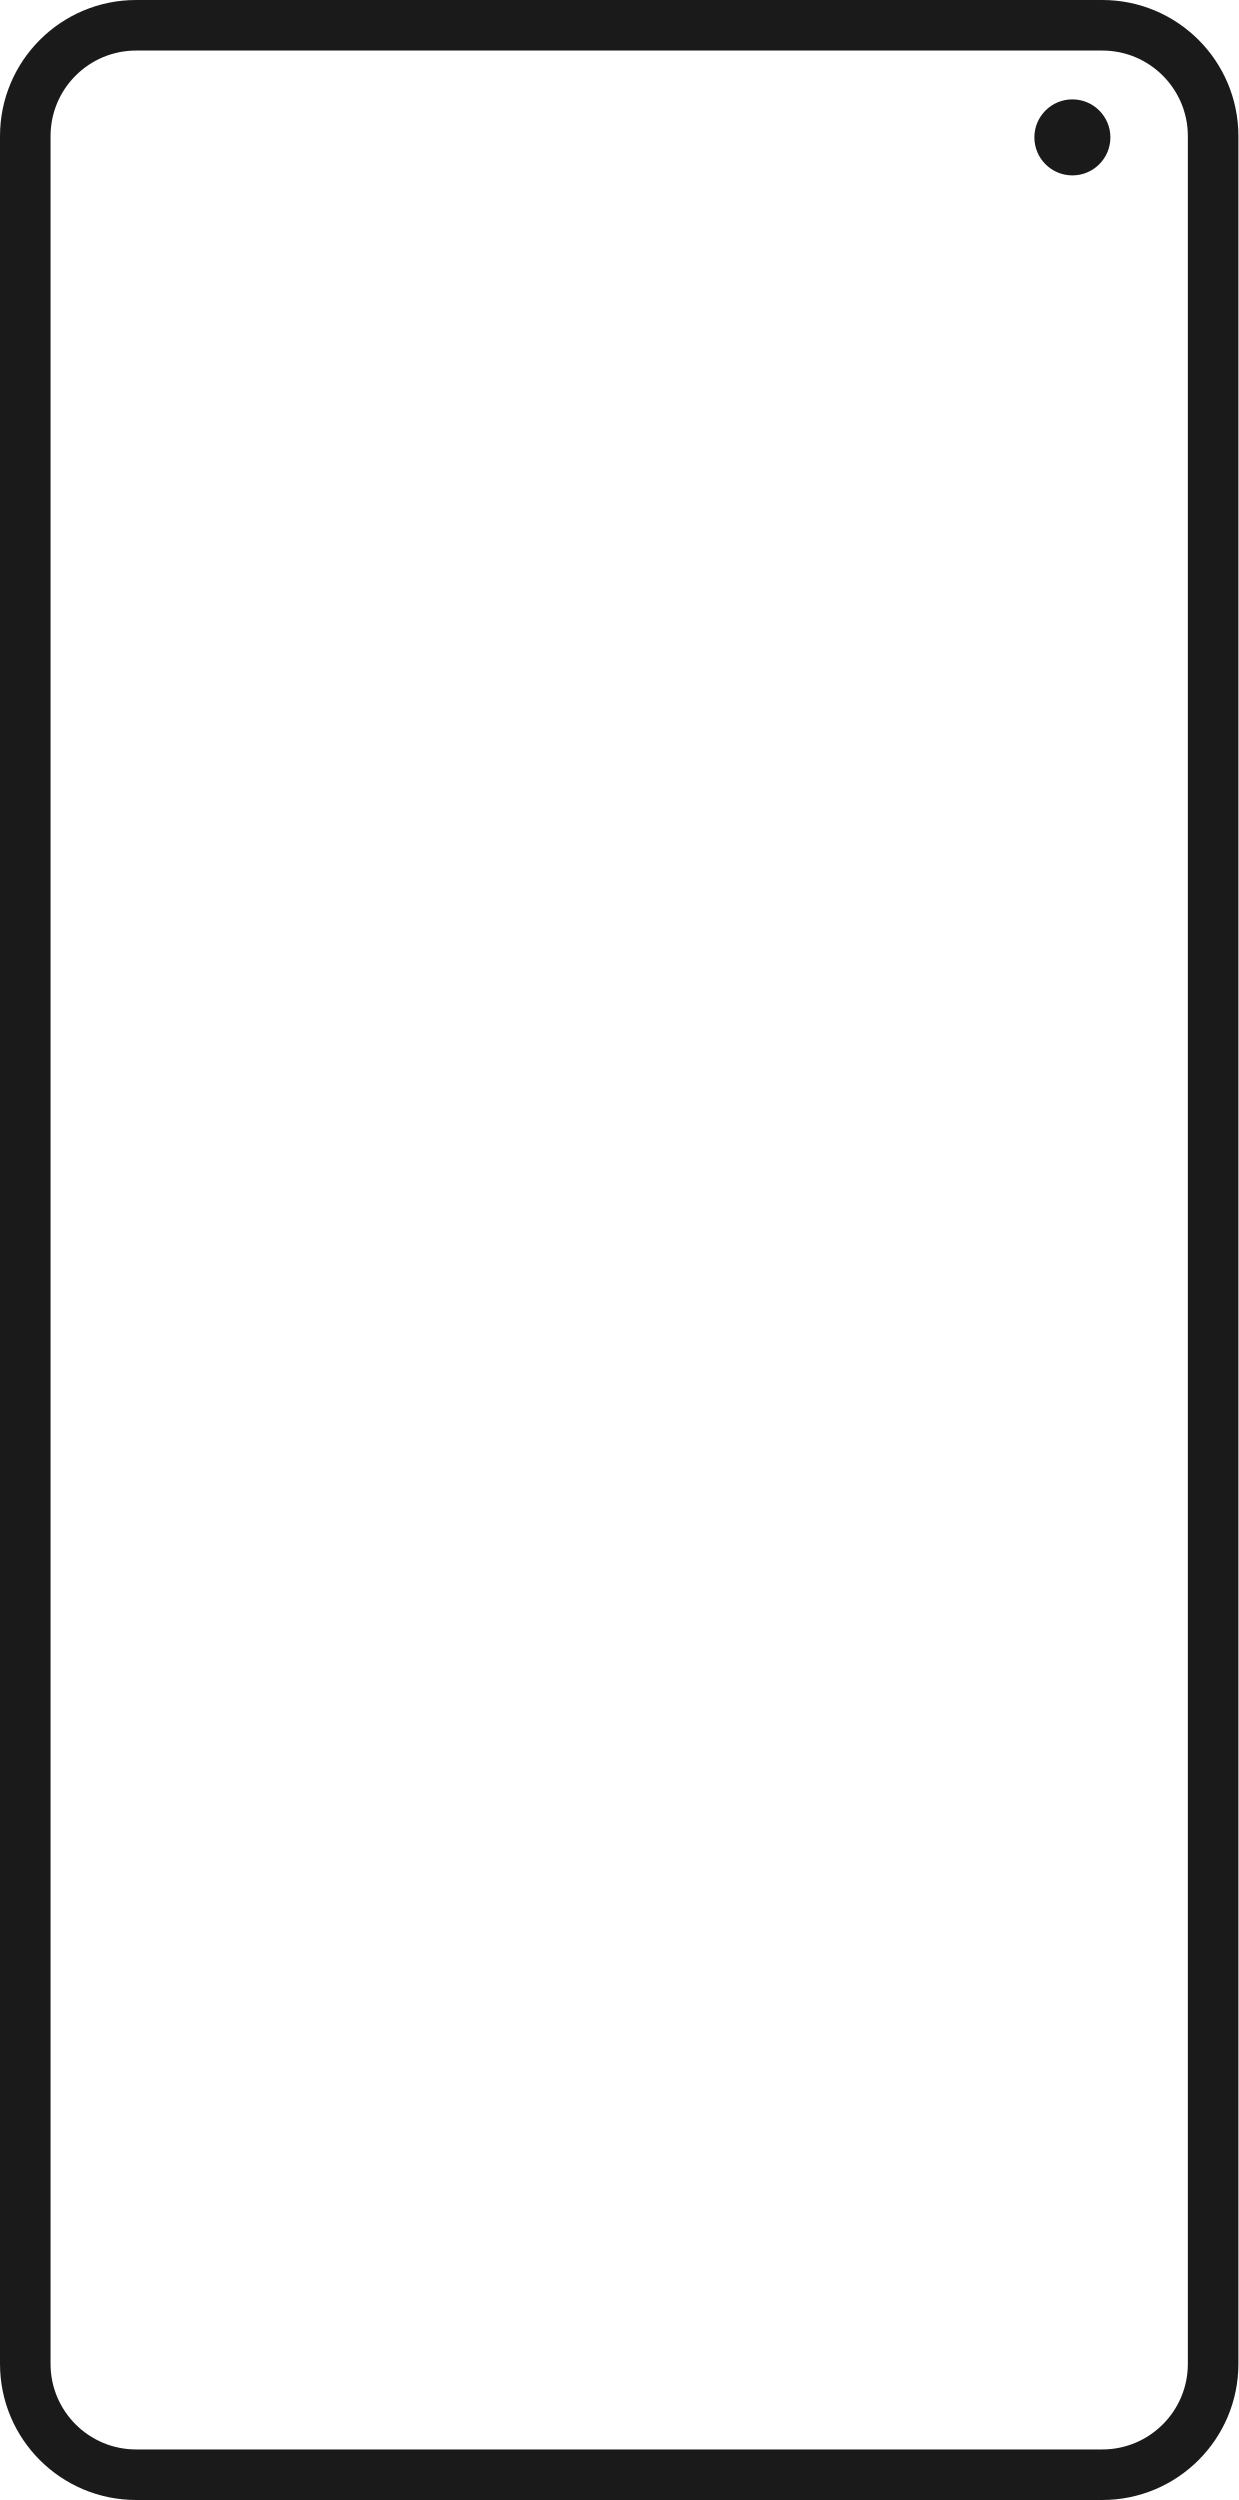
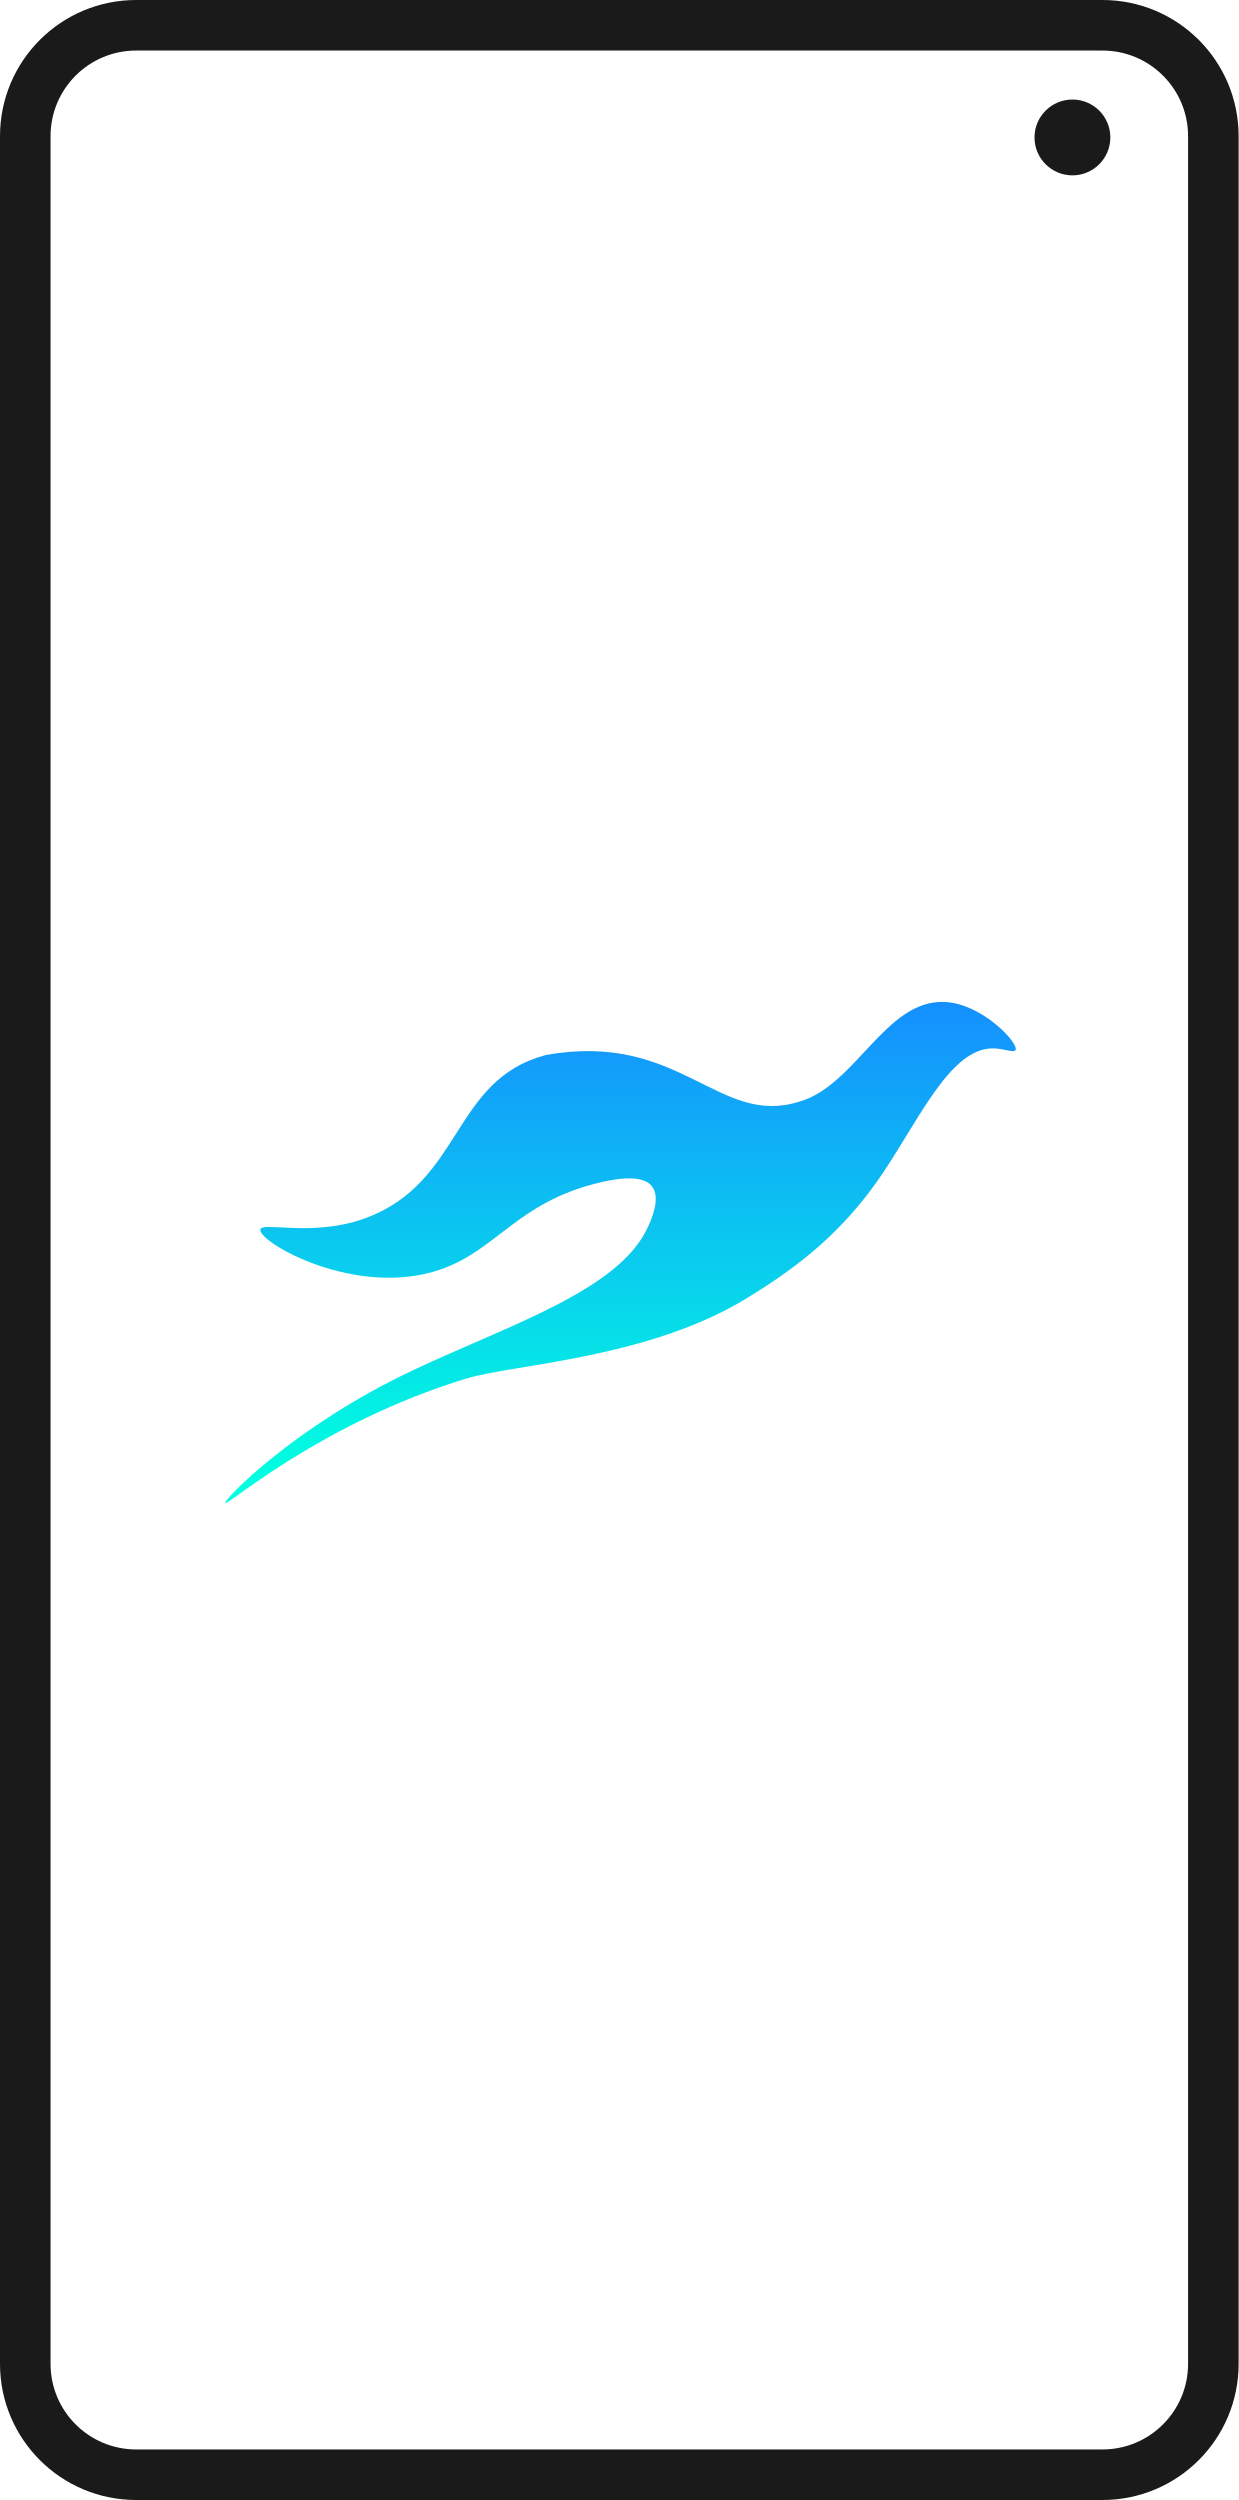
- <svg xmlns="http://www.w3.org/2000/svg" id="Layer_1" data-name="Layer 1" viewBox="0 0 391.92 791.18">
-   <defs>
-     <style>.cls-1{fill:none;stroke:#1a1a1a;stroke-miterlimit:10;stroke-width:16px;}.cls-2{fill:#1a1a1a;}</style>
-   </defs>
-   <rect class="cls-1" x="8" y="8" width="375.92" height="775.18" rx="35.08" />
-   <circle class="cls-2" cx="339.38" cy="43.48" r="12.03" />
+ <svg xmlns="http://www.w3.org/2000/svg" version="1.1" id="Layer_1" x="0px" y="0px" viewBox="0 0 391.9 791.2" style="enable-background:new 0 0 391.9 791.2;" xml:space="preserve">
+   <style type="text/css">
+ 	.st0{fill:none;stroke:#1A1A1A;stroke-width:16;stroke-miterlimit:10;}
+ 	.st1{fill:#1A1A1A;}
+ 	.st2{fill-rule:evenodd;clip-rule:evenodd;fill:url(#SVGID_1_);}
+ </style>
+   <path class="st0" d="M43.1,8h305.8C368.3,8,384,23.7,384,43.1v705c0,19.4-15.7,35.1-35.1,35.1H43.1C23.7,783.2,8,767.5,8,748.1v-705  C8,23.7,23.7,8,43.1,8z" />
+   <circle class="st1" cx="339.4" cy="43.5" r="12" />
+   <linearGradient id="SVGID_1_" gradientUnits="userSpaceOnUse" x1="196.295" y1="476.94" x2="196.295" y2="318.298" gradientTransform="matrix(1 0 0 -1 0 794)">
+     <stop offset="0" style="stop-color:#158FFF" />
+     <stop offset="0.943" style="stop-color:#00FFE0" />
+   </linearGradient>
+   <path class="st2" d="M206.3,375.4c2.9,3.7-0.1,10.4-1.1,12.6c-8.9,20.3-43.9,31.2-74.6,45.7c-37.5,17.7-60,41.1-59.3,42  s30.2-25.3,76.2-39.4c14.7-4.5,57.9-6.3,89.1-25.6c12.5-7.7,27.5-17.9,40.7-36.4c12.8-18,23-43,37.3-42.5c3.3,0.1,6.3,1.5,6.8,0.5  c1.1-2.1-10.6-14.8-22.6-15.2c-18.5-0.7-28,26.4-45.7,31.5c-25.7,8.3-37.8-22.4-80.4-14.7c-29.7,7.9-26.2,40-56.7,51.5  c-16.7,6.3-33.1,1.1-33.6,3.7c-0.8,4,30.4,22,57.2,12.6c17.7-6.2,24.2-21.1,49.6-27.3C200.5,371.6,204.6,373.3,206.3,375.4z" />
</svg>
